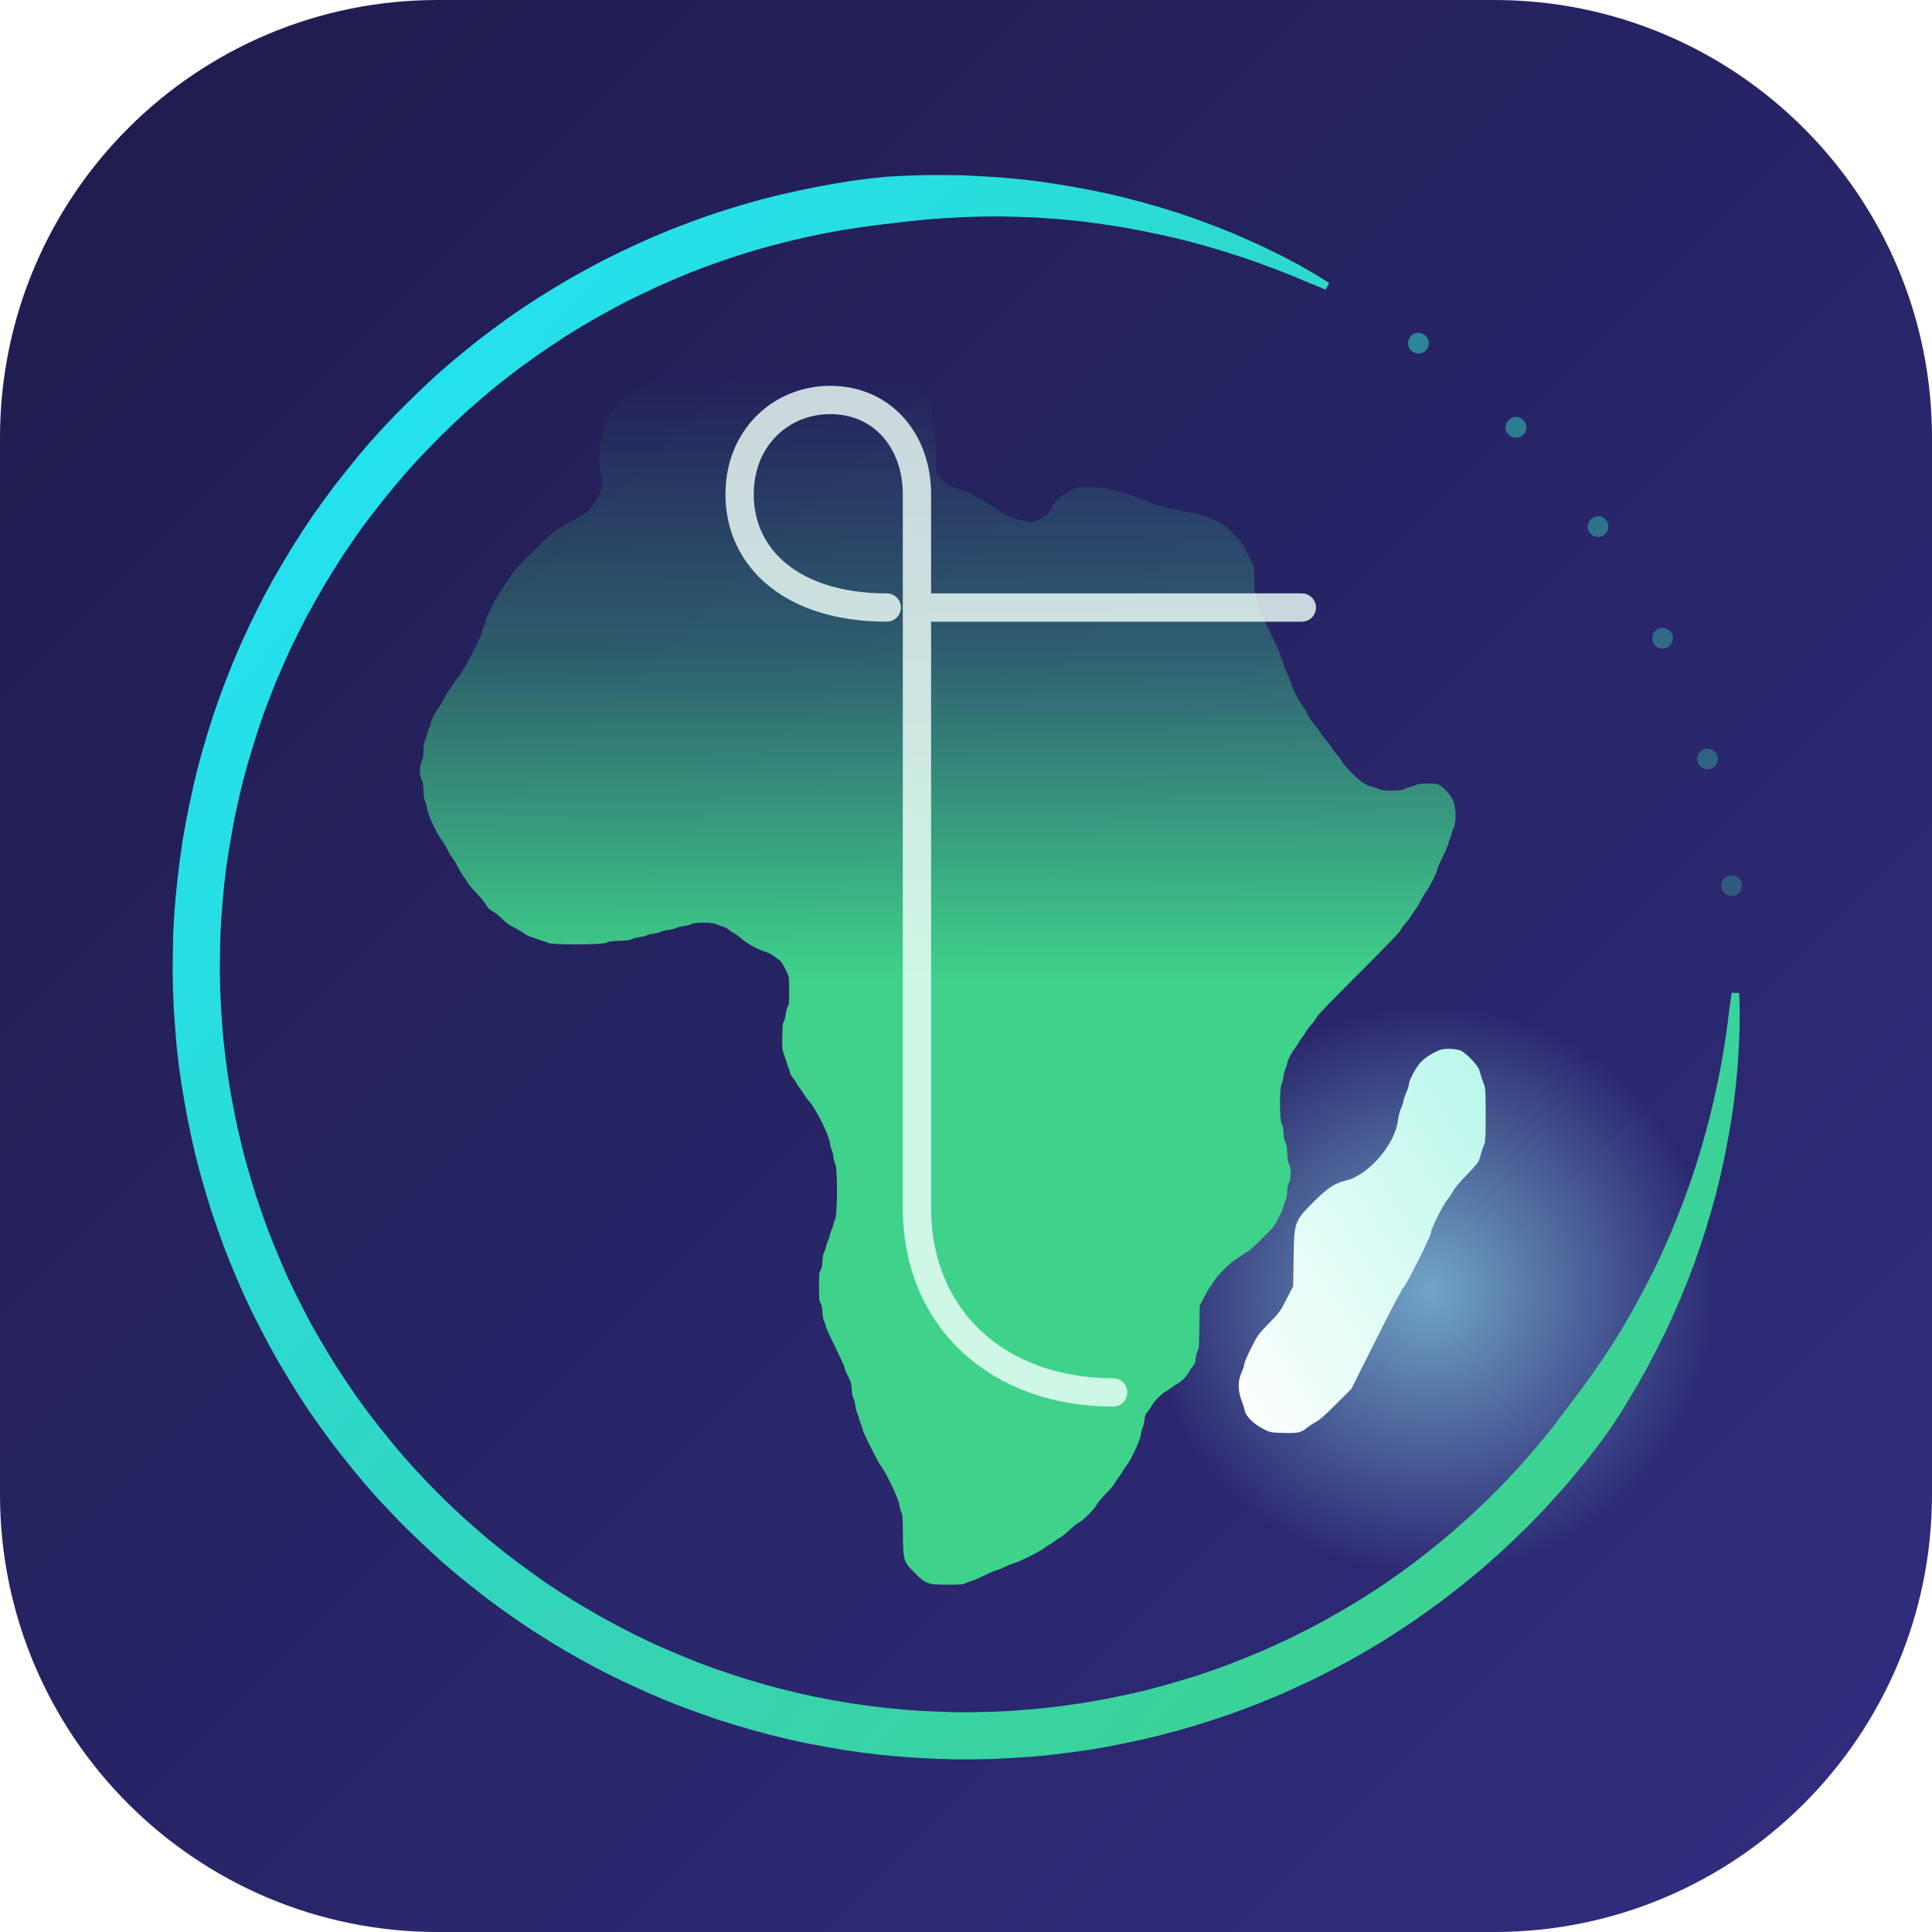
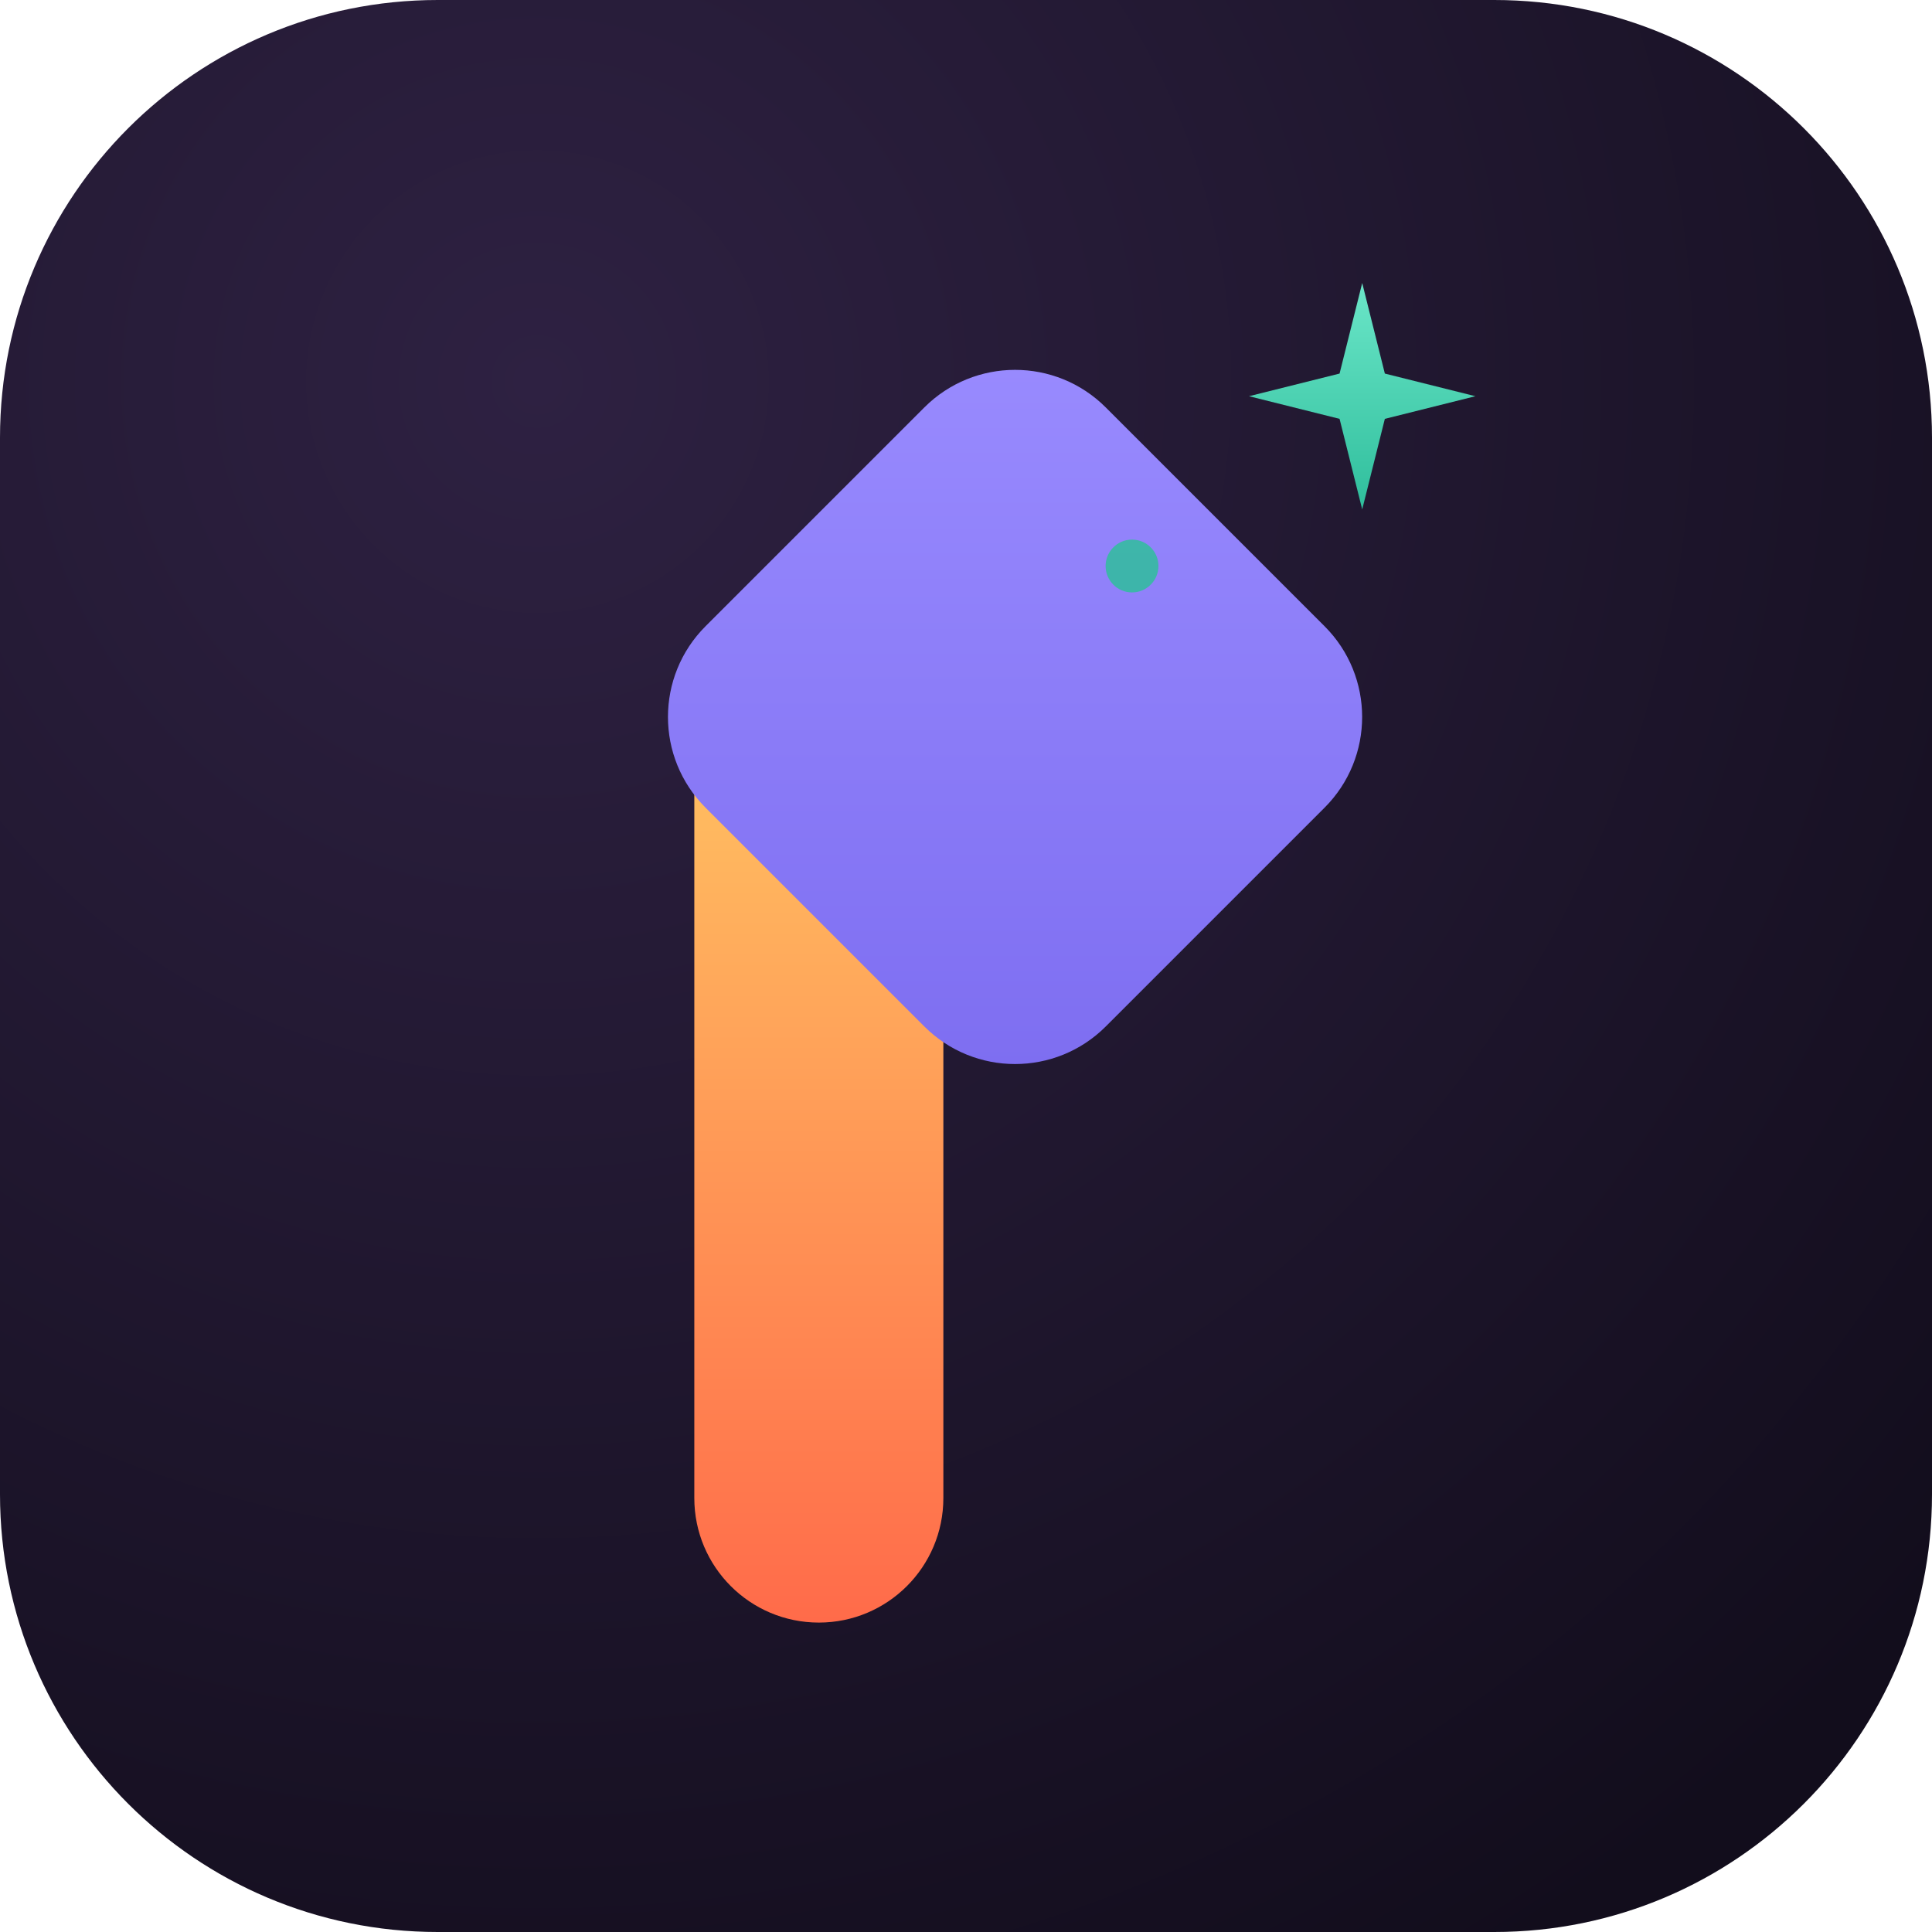
<svg xmlns="http://www.w3.org/2000/svg" viewBox="0 0 1024 1024" width="1024" height="1024">
  <defs>
-     <linearGradient id="bg" x1="0" y1="0" x2="1" y2="1">
-       <stop offset="0" stop-color="#1E1B4B" />
-       <stop offset="1" stop-color="#312E81" />
+     <radialGradient id="bg" cx="0.28" cy="0.2" r="0.95">
+       <stop offset="0" stop-color="#2E2142" />
+       <stop offset="1" stop-color="#120D1C" />
+     </radialGradient>
+     <linearGradient id="stem" x1="0" y1="0" x2="0" y2="1">
+       <stop offset="0" stop-color="#FFD166" />
+       <stop offset="1" stop-color="#FF6B4A" />
    </linearGradient>
-     <linearGradient id="land" x1="260" y1="230" x2="760" y2="830" gradientUnits="userSpaceOnUse">
-       <stop offset="0" stop-color="#33D6E8" />
-       <stop offset="0.55" stop-color="#34D3B4" />
-       <stop offset="1" stop-color="#3FD28A" />
+     <linearGradient id="bowl" x1="0" y1="0" x2="1" y2="1">
+       <stop offset="0" stop-color="#9A8CFF" />
+       <stop offset="1" stop-color="#7C6CF0" />
    </linearGradient>
-     <linearGradient id="mada" x1="0" y1="0" x2="1" y2="1">
-       <stop offset="0" stop-color="#FFFFFF" />
-       <stop offset="1" stop-color="#B8F7EA" />
+     <linearGradient id="spark" x1="0" y1="0" x2="0" y2="1">
+       <stop offset="0" stop-color="#6BE6C8" />
+       <stop offset="1" stop-color="#2FBE9C" />
    </linearGradient>
-     <linearGradient id="ring" x1="150" y1="200" x2="880" y2="840" gradientUnits="userSpaceOnUse">
-       <stop offset="0" stop-color="#22E3F5" />
-       <stop offset="0.6" stop-color="#34D3B4" />
-       <stop offset="1" stop-color="#3FD28A" />
-     </linearGradient>
-     <linearGradient id="fadeg" x1="0" y1="200" x2="0" y2="520" gradientUnits="userSpaceOnUse">
-       <stop offset="0" stop-color="#000" />
-       <stop offset="0.45" stop-color="#555" />
-       <stop offset="1" stop-color="#fff" />
-     </linearGradient>
-     <mask id="fade" maskUnits="userSpaceOnUse" x="0" y="0" width="1024" height="1024">
-       <rect x="0" y="0" width="1024" height="1024" fill="url(#fadeg)" />
-     </mask>
-     <radialGradient id="glow" cx="0.5" cy="0.5" r="0.5">
-       <stop offset="0" stop-color="#9FF8FF" stop-opacity="0.6" />
-       <stop offset="1" stop-color="#9FF8FF" stop-opacity="0" />
-     </radialGradient>
  </defs>
  <rect width="1024" height="1024" rx="232" fill="url(#bg)" />
-   <circle cx="758" cy="684" r="150" fill="url(#glow)" />
-   <g mask="url(#fade)">
-     <g transform="translate(497 520) scale(0.3233) translate(-957 -1152)">
-       <g transform="translate(0,2280) scale(0.1,-0.1)">
-         <path d="M5210 21171 c-14 -4 -41 -16 -60 -26 -23 -12 -70 -20 -140 -25 -105 -7 -105 -7 -305 -108 -201 -100 -201 -100 -339 -238 -169 -169 -269 -341 -286 -494 -6 -48 -18 -96 -32 -122 -37 -69 -36 -530 2 -598 49 -89 38 -168 -47 -335 -105 -207 -167 -267 -398 -382 -93 -47 -190 -102 -215 -123 -25 -21 -68 -49 -97 -64 -74 -37 -672 -634 -709 -709 -15 -29 -43 -72 -64 -97 -21 -25 -48 -65 -60 -90 -12 -25 -40 -65 -60 -90 -46 -54 -240 -441 -240 -477 0 -13 -13 -55 -30 -93 -17 -38 -30 -80 -30 -94 0 -58 -317 -665 -390 -746 -37 -41 -77 -95 -90 -120 -12 -25 -40 -65 -60 -90 -21 -25 -61 -92 -90 -150 -29 -58 -70 -126 -91 -151 -44 -53 -119 -202 -119 -237 0 -13 -14 -54 -30 -92 -17 -38 -30 -79 -30 -92 0 -13 -12 -48 -27 -78 -22 -48 -27 -73 -33 -190 -5 -116 -10 -141 -31 -180 -36 -66 -36 -234 0 -300 21 -39 25 -63 31 -180 5 -112 10 -142 29 -178 13 -25 26 -76 31 -122 10 -89 167 -422 240 -510 21 -25 61 -92 90 -150 29 -58 69 -125 90 -150 21 -25 61 -92 90 -150 29 -58 69 -125 90 -150 21 -25 49 -67 63 -95 15 -29 76 -102 147 -175 79 -82 131 -145 150 -182 30 -58 64 -90 135 -126 22 -12 83 -62 135 -112 79 -75 114 -100 204 -146 59 -30 131 -73 158 -95 30 -23 73 -45 106 -54 32 -9 77 -25 102 -35 25 -11 68 -25 95 -31 28 -7 68 -21 90 -33 67 -35 889 -32 955 4 41 22 60 25 210 30 145 5 170 9 208 29 26 13 75 26 122 31 44 5 97 18 120 30 23 12 76 25 120 30 44 5 97 18 120 30 23 12 76 25 120 30 44 5 97 18 120 30 23 12 76 25 120 30 48 6 95 18 122 32 64 34 338 35 414 1 27 -12 74 -29 106 -38 33 -9 76 -31 106 -54 27 -21 69 -49 93 -61 24 -13 80 -55 124 -94 87 -76 280 -179 396 -211 34 -9 79 -32 113 -57 31 -24 73 -55 95 -69 30 -21 52 -53 102 -150 64 -124 64 -124 64 -349 0 -216 -1 -227 -23 -268 -14 -27 -26 -74 -32 -122 -6 -48 -18 -95 -32 -122 -21 -40 -23 -57 -26 -245 -3 -203 -1 -225 36 -318 11 -27 24 -68 30 -90 5 -22 19 -62 30 -90 12 -27 24 -67 27 -87 4 -23 22 -57 49 -90 24 -29 53 -73 66 -98 12 -25 39 -65 60 -90 21 -25 48 -65 60 -90 13 -25 53 -79 90 -120 102 -113 317 -544 330 -660 5 -44 18 -97 30 -120 12 -23 25 -76 30 -120 6 -48 18 -95 32 -122 39 -73 35 -828 -4 -908 -15 -30 -28 -65 -28 -78 0 -13 -14 -54 -30 -92 -17 -38 -30 -78 -30 -90 0 -12 -13 -52 -30 -90 -16 -38 -30 -79 -30 -92 0 -13 -12 -48 -26 -78 -21 -43 -28 -78 -34 -160 -5 -82 -12 -115 -31 -150 -23 -44 -24 -52 -24 -270 0 -218 1 -226 24 -270 19 -35 26 -68 31 -150 6 -82 13 -117 34 -160 14 -30 26 -67 26 -82 0 -14 68 -162 150 -328 84 -170 150 -314 150 -329 0 -16 25 -79 56 -142 54 -110 57 -118 64 -219 5 -78 13 -116 29 -148 13 -25 26 -76 31 -120 5 -45 19 -100 34 -132 14 -30 26 -65 26 -78 0 -13 14 -54 30 -92 17 -38 30 -80 30 -94 0 -35 255 -542 300 -596 75 -90 290 -541 300 -630 6 -48 18 -96 32 -122 22 -42 23 -52 28 -388 6 -417 9 -427 196 -614 182 -181 209 -191 524 -191 240 0 257 1 295 21 22 12 65 27 95 34 30 7 125 48 210 90 85 42 180 83 210 90 30 7 98 34 150 60 52 26 120 53 150 60 72 17 422 192 480 240 25 20 65 48 90 60 25 12 65 39 90 60 25 21 68 49 95 63 28 15 93 67 145 117 52 50 120 104 150 119 75 39 262 226 300 301 18 35 72 100 150 180 71 73 132 146 147 175 14 28 42 70 63 95 21 25 48 65 60 90 12 25 40 65 60 90 73 88 230 421 240 510 5 44 18 97 30 120 12 23 25 76 30 121 10 89 9 87 60 149 21 25 49 68 63 95 32 64 168 200 232 232 28 14 70 42 95 63 25 21 68 49 95 63 61 31 145 116 175 177 13 25 39 65 60 90 51 62 50 60 60 149 6 49 18 96 32 123 22 42 23 52 28 388 l5 345 69 135 c38 74 85 155 106 180 21 25 49 68 63 96 35 69 282 316 351 351 28 14 71 42 96 63 25 21 68 49 96 63 36 18 110 84 249 223 197 197 197 197 271 347 41 82 74 161 74 176 0 14 12 51 26 81 21 43 28 78 34 160 5 82 12 115 31 150 36 67 35 234 0 300 -21 39 -25 63 -31 180 -5 114 -10 142 -30 180 -18 35 -25 69 -30 150 -6 82 -12 115 -31 150 -37 69 -37 590 -1 658 14 26 26 74 32 120 5 45 19 100 34 132 14 30 26 66 26 81 0 36 74 184 119 238 21 25 49 66 61 91 12 25 39 65 60 90 21 25 48 65 60 90 13 25 53 79 90 120 37 41 79 98 93 127 21 40 172 197 687 713 515 516 666 673 687 713 14 29 56 86 93 127 37 41 77 95 90 120 12 25 40 65 60 90 21 25 61 92 90 150 29 58 70 125 91 150 46 56 179 322 179 360 0 15 41 109 90 210 50 101 90 194 90 207 0 14 14 55 30 93 17 38 30 79 30 92 0 13 13 48 28 78 49 99 41 358 -15 465 -50 97 -172 225 -238 251 -66 25 -315 17 -370 -12 -22 -12 -65 -27 -95 -34 -30 -7 -73 -22 -95 -34 -60 -32 -350 -32 -410 0 -22 12 -65 27 -95 34 -119 28 -195 78 -344 226 -90 90 -146 154 -163 188 -14 28 -56 85 -93 126 -37 41 -78 95 -90 120 -12 25 -53 79 -90 120 -37 41 -78 95 -90 120 -12 25 -53 79 -90 120 -47 52 -83 107 -120 180 -29 58 -70 125 -91 150 -46 56 -179 322 -179 359 0 15 -27 83 -60 151 -33 68 -60 135 -60 148 0 13 -13 54 -30 92 -16 38 -30 80 -30 94 0 14 -79 183 -176 377 -166 333 -176 356 -184 430 -5 47 -18 95 -32 121 -21 40 -23 59 -28 268 l-6 225 -101 201 c-101 201 -101 201 -239 338 -137 137 -139 138 -274 206 -74 37 -160 73 -190 80 -30 7 -73 22 -95 33 -28 14 -71 22 -145 27 -78 5 -116 13 -148 29 -25 13 -77 26 -122 31 -44 5 -97 18 -120 30 -23 12 -76 25 -120 30 -63 7 -97 18 -177 58 -54 27 -123 55 -153 62 -30 7 -71 20 -90 30 -19 10 -60 23 -90 30 -30 7 -72 21 -93 32 -21 10 -74 23 -117 28 -48 6 -95 18 -122 32 -41 22 -52 23 -268 23 l-225 0 -140 -72 c-170 -87 -220 -133 -290 -271 -54 -105 -69 -120 -202 -186 -101 -50 -151 -58 -204 -31 -16 9 -65 20 -109 25 -89 10 -306 110 -390 180 -25 20 -65 48 -90 60 -25 12 -65 40 -90 60 -56 46 -287 163 -355 179 -27 6 -70 20 -95 31 -25 10 -71 26 -103 35 -37 10 -73 29 -100 53 -48 43 -127 127 -142 151 -6 9 -12 168 -15 391 -5 374 -5 375 -29 420 -21 39 -25 64 -31 180 -6 133 -7 136 -47 215 -79 154 -246 288 -403 325 -30 7 -73 22 -95 34 -65 34 -351 32 -415 -4 -45 -25 -45 -25 -360 -25 -315 0 -315 0 -360 25 -45 25 -45 25 -360 25 -315 0 -315 0 -360 -25 -71 -39 -1369 -39 -1440 0 -47 26 -365 42 -430 21z" fill="url(#land)" />
-       </g>
-     </g>
-   </g>
-   <g transform="translate(497 520) scale(0.3233) translate(-957 -1152) translate(1653 1578) scale(1.5) translate(-1653 -1578)">
-     <g transform="translate(0,2280) scale(0.1,-0.1)">
-       <path d="M17390 9111 c-66 -21 -169 -84 -217 -133 -54 -56 -133 -201 -133 -246 0 -13 -13 -54 -30 -92 -16 -38 -30 -79 -30 -92 0 -13 -12 -48 -26 -78 -15 -32 -29 -87 -34 -132 -30 -262 -323 -601 -570 -658 -120 -28 -195 -78 -344 -226 -219 -218 -220 -222 -226 -614 l-5 -315 -72 -140 c-68 -134 -77 -146 -193 -265 -119 -122 -123 -128 -196 -274 -41 -81 -74 -160 -74 -175 0 -14 -12 -51 -26 -81 -47 -98 -45 -213 5 -335 11 -27 23 -68 26 -89 10 -58 98 -147 200 -199 80 -41 80 -41 219 -45 162 -5 195 2 264 57 27 22 72 51 99 65 34 16 105 80 217 192 l167 167 266 531 c161 322 280 549 303 576 48 57 300 561 300 599 0 39 132 304 179 361 21 25 50 68 64 95 15 30 77 103 152 180 99 102 128 139 136 170 11 43 32 109 54 165 11 27 14 102 14 320 0 218 -3 293 -14 320 -22 56 -43 122 -55 166 -12 50 -143 187 -205 215 -42 19 -165 25 -215 10z" fill="url(#mada)" />
-     </g>
-   </g>
-   <path d="M921.8 526.3 L922.1 536.0 L922.0 545.6 L921.6 555.3 L921.0 565.0 L920.1 574.6 L919.0 584.3 L917.6 593.9 L915.9 603.5 L914.1 613.1 L912.0 622.6 L909.7 632.1 L907.1 641.5 L904.3 650.9 L901.3 660.2 L898.1 669.4 L894.6 678.6 L890.9 687.7 L887.0 696.7 L882.9 705.6 L878.5 714.4 L874.0 723.1 L869.2 731.8 L864.2 740.3 L859.1 748.7 L853.7 756.9 L847.9 765.0 L841.9 772.8 L835.7 780.4 L829.3 788.0 L822.7 795.3 L816.0 802.6 L809.1 809.6 L802.0 816.5 L794.8 823.2 L787.4 829.8 L779.8 836.2 L772.1 842.4 L764.3 848.4 L756.3 854.2 L748.2 859.9 L740.0 865.3 L731.7 870.6 L723.2 875.6 L714.6 880.5 L705.9 885.1 L697.1 889.6 L688.1 893.8 L679.1 897.9 L670.0 901.7 L660.8 905.3 L651.5 908.7 L642.2 911.8 L632.8 914.8 L623.3 917.5 L613.7 920.0 L604.1 922.3 L594.5 924.3 L584.8 926.2 L575.0 927.8 L565.2 929.1 L555.4 930.3 L545.6 931.2 L535.7 931.8 L525.9 932.3 L516.0 932.5 L506.1 932.5 L496.3 932.2 L486.4 931.7 L476.5 931.0 L466.7 930.1 L456.9 928.9 L447.1 927.5 L437.4 925.8 L427.7 924.0 L418.1 921.9 L408.5 919.6 L398.9 917.0 L389.4 914.2 L380.0 911.3 L370.7 908.0 L361.4 904.6 L352.3 901.0 L343.2 897.1 L334.2 893.0 L325.3 888.8 L316.5 884.3 L307.8 879.6 L299.2 874.7 L290.8 869.6 L282.4 864.3 L274.2 858.8 L266.1 853.1 L258.2 847.3 L250.4 841.2 L242.7 835.0 L235.2 828.6 L227.9 822.0 L220.7 815.2 L213.6 808.3 L206.8 801.2 L200.0 794.0 L193.5 786.6 L187.2 779.0 L181.0 771.3 L175.0 763.5 L169.2 755.5 L163.5 747.4 L158.1 739.1 L152.9 730.7 L147.8 722.2 L143.0 713.6 L138.4 704.9 L133.9 696.1 L129.7 687.2 L125.7 678.1 L121.9 669.0 L118.3 659.8 L115.0 650.5 L111.8 641.2 L108.9 631.7 L106.2 622.3 L103.7 612.7 L101.5 603.1 L99.5 593.4 L97.7 583.7 L96.1 574.0 L94.7 564.2 L93.6 554.4 L92.8 544.5 L92.1 534.7 L91.7 524.8 L91.5 514.9 L91.6 505.1 L91.8 495.2 L92.3 485.3 L93.1 475.5 L94.1 465.7 L95.3 455.9 L96.7 446.1 L98.4 436.4 L100.3 426.7 L102.4 417.0 L104.7 407.4 L107.3 397.9 L110.1 388.4 L113.1 379.0 L116.3 369.7 L119.8 360.4 L123.4 351.3 L127.3 342.2 L131.4 333.2 L135.7 324.3 L140.2 315.5 L144.9 306.9 L149.9 298.3 L155.0 289.8 L160.3 281.5 L165.8 273.3 L171.5 265.3 L177.4 257.3 L183.5 249.6 L189.7 241.9 L196.1 234.4 L202.7 227.1 L209.5 219.9 L216.5 212.9 L223.6 206.0 L230.8 199.3 L238.2 192.8 L245.8 186.5 L253.5 180.3 L261.4 174.3 L269.4 168.5 L277.5 162.9 L285.8 157.5 L294.2 152.3 L302.7 147.3 L311.3 142.5 L320.0 137.9 L328.9 133.5 L337.8 129.3 L346.8 125.3 L356.0 121.5 L365.2 118.0 L374.5 114.6 L383.8 111.5 L393.3 108.6 L402.8 105.9 L412.3 103.5 L422.0 101.3 L431.6 99.3 L441.3 97.5 L451.1 95.9 L460.9 94.6 L470.7 93.6 L480.6 93.1 L490.4 92.8 L500.3 92.8 L510.1 92.9 L520.0 93.4 L529.8 94.0 L539.6 94.9 L549.3 96.0 L559.0 97.4 L568.7 99.0 L578.3 100.8 L587.9 102.8 L597.4 105.1 L606.9 107.6 L616.2 110.3 L625.5 113.2 L634.7 116.4 L643.8 119.8 L652.9 123.4 L661.8 127.3 L670.6 131.3 L679.3 135.6 L687.9 140.1 L696.3 144.9 L704.5 150.0 L702.6 153.5 L693.8 149.9 L685.0 146.2 L676.1 142.7 L667.2 139.4 L658.3 136.3 L649.2 133.4 L640.2 130.7 L631.1 128.2 L621.9 125.9 L612.7 123.9 L603.5 122.0 L594.2 120.3 L584.9 118.9 L575.6 117.6 L566.3 116.6 L556.9 115.8 L547.6 115.2 L538.3 114.9 L528.9 114.7 L519.6 114.8 L510.2 115.1 L500.9 115.6 L491.6 116.3 L482.4 117.2 L473.1 118.3 L463.9 119.4 L454.7 120.7 L445.5 122.1 L436.4 123.8 L427.3 125.7 L418.3 127.8 L409.3 130.1 L400.3 132.6 L391.5 135.3 L382.6 138.3 L373.9 141.4 L365.2 144.7 L356.7 148.3 L348.2 152.0 L339.8 156.0 L331.4 160.1 L323.2 164.5 L315.1 169.0 L307.1 173.7 L299.2 178.6 L291.5 183.7 L283.8 189.0 L276.3 194.4 L268.9 200.0 L261.6 205.8 L254.5 211.8 L247.5 217.9 L240.7 224.2 L234.0 230.7 L227.5 237.3 L221.1 244.0 L214.9 250.9 L208.9 258.0 L203.0 265.2 L197.3 272.5 L191.7 279.9 L186.4 287.5 L181.2 295.2 L176.2 303.1 L171.4 311.0 L166.8 319.1 L162.3 327.2 L158.1 335.5 L154.0 343.8 L150.2 352.3 L146.5 360.8 L143.1 369.4 L139.8 378.1 L136.8 386.9 L134.0 395.8 L131.3 404.7 L128.9 413.6 L126.7 422.7 L124.7 431.7 L123.0 440.9 L121.4 450.0 L120.0 459.2 L118.9 468.4 L118.0 477.7 L117.3 486.9 L116.8 496.2 L116.6 505.5 L116.5 514.8 L116.7 524.0 L117.1 533.3 L117.7 542.6 L118.5 551.8 L119.6 561.1 L120.8 570.3 L122.3 579.4 L124.0 588.6 L125.9 597.7 L128.0 606.7 L130.3 615.7 L132.9 624.6 L135.6 633.5 L138.6 642.3 L141.7 651.0 L145.1 659.7 L148.7 668.3 L152.4 676.8 L156.4 685.2 L160.6 693.5 L164.9 701.7 L169.5 709.8 L174.2 717.7 L179.1 725.6 L184.3 733.4 L189.5 741.0 L195.0 748.5 L200.7 755.9 L206.5 763.1 L212.4 770.2 L218.6 777.2 L224.9 784.0 L231.4 790.7 L238.0 797.2 L244.8 803.6 L251.7 809.7 L258.7 815.8 L265.9 821.6 L273.3 827.3 L280.8 832.8 L288.3 838.2 L296.1 843.4 L303.9 848.3 L311.9 853.1 L319.9 857.7 L328.1 862.1 L336.4 866.4 L344.7 870.4 L353.2 874.2 L361.8 877.8 L370.4 881.3 L379.1 884.5 L387.9 887.5 L396.7 890.3 L405.6 892.9 L414.6 895.3 L423.6 897.5 L432.7 899.5 L441.8 901.2 L451.0 902.8 L460.2 904.1 L469.4 905.2 L478.7 906.1 L487.9 906.8 L497.2 907.2 L506.5 907.5 L515.8 907.5 L525.1 907.3 L534.3 906.9 L543.6 906.2 L552.8 905.4 L562.1 904.3 L571.3 903.0 L580.4 901.5 L589.6 899.8 L598.6 897.9 L607.7 895.8 L616.7 893.4 L625.6 890.8 L634.5 888.1 L643.3 885.1 L652.0 881.9 L660.6 878.5 L669.2 874.9 L677.7 871.1 L686.1 867.1 L694.3 863.0 L702.5 858.6 L710.6 854.0 L718.6 849.3 L726.5 844.3 L734.2 839.2 L741.8 833.9 L749.3 828.4 L756.7 822.7 L763.9 816.9 L771.0 810.9 L777.9 804.7 L784.7 798.4 L791.4 791.9 L797.9 785.3 L804.2 778.5 L810.4 771.6 L816.4 764.5 L822.3 757.3 L827.9 749.9 L833.5 742.5 L839.1 735.1 L844.5 727.5 L849.8 719.8 L854.9 712.0 L859.8 704.1 L864.5 696.0 L869.0 687.8 L873.4 679.5 L877.6 671.2 L881.5 662.7 L885.3 654.1 L888.9 645.4 L892.3 636.6 L895.5 627.8 L898.5 618.9 L901.3 609.8 L903.9 600.8 L906.3 591.6 L908.5 582.4 L910.5 573.2 L912.3 563.9 L913.9 554.5 L915.3 545.1 L916.5 535.6 L917.8 526.2 Z" fill="url(#ring)" />
-   <circle cx="751.8" cy="181.9" r="5.5" fill="url(#ring)" opacity="0.55" />
-   <circle cx="803.5" cy="226.5" r="5.5" fill="url(#ring)" opacity="0.50" />
-   <circle cx="847.0" cy="279.1" r="5.5" fill="url(#ring)" opacity="0.45" />
-   <circle cx="881.2" cy="338.3" r="5.5" fill="url(#ring)" opacity="0.40" />
-   <circle cx="905.0" cy="402.3" r="5.5" fill="url(#ring)" opacity="0.35" />
-   <circle cx="917.8" cy="469.4" r="5.5" fill="url(#ring)" opacity="0.30" />
-   <path d="M 470 322 C 420 322 392 296 392 262 C 392 232 414 212 440 212 C 468 212 486 234 486 262 L 486 322 L 690 322 M 486 322 L 486 640 C 486 700 530 738 590 738" fill="none" stroke="#EFFFF8" stroke-opacity="0.82" stroke-width="15" stroke-linecap="round" stroke-linejoin="round" />
+   <rect x="368" y="300" width="132" height="560" rx="66" fill="url(#stem)" />
+   <rect x="388" y="230" width="300" height="300" rx="68" fill="url(#bowl)" transform="rotate(45 538 380)" />
+   <path d="M722.0 150.0 L734.0 198.0 L782.0 210.0 L734.0 222.0 L722.0 270.0 L710.0 222.0 L662.0 210.0 L710.0 198.0 Z" fill="url(#spark)" />
+   <circle cx="600" cy="300" r="14" fill="#2FBE9C" opacity="0.85" />
</svg>
